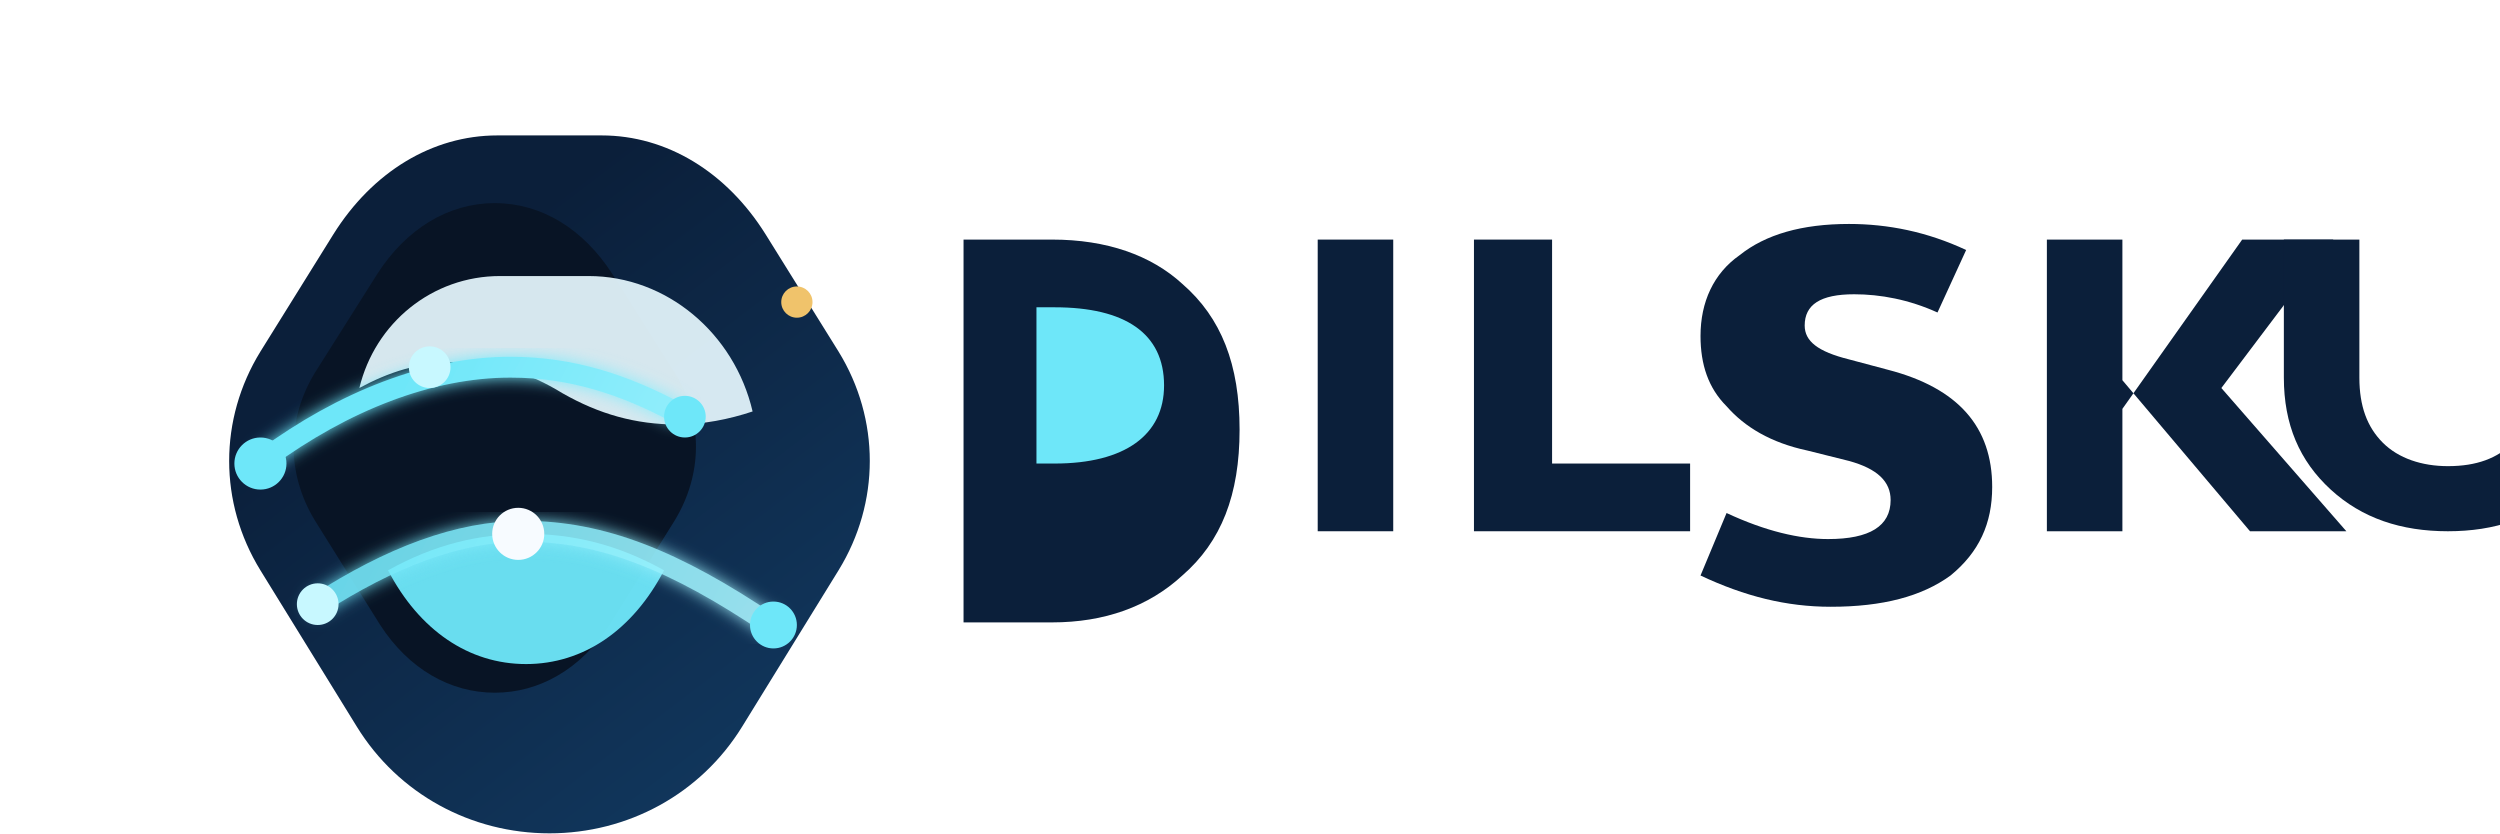
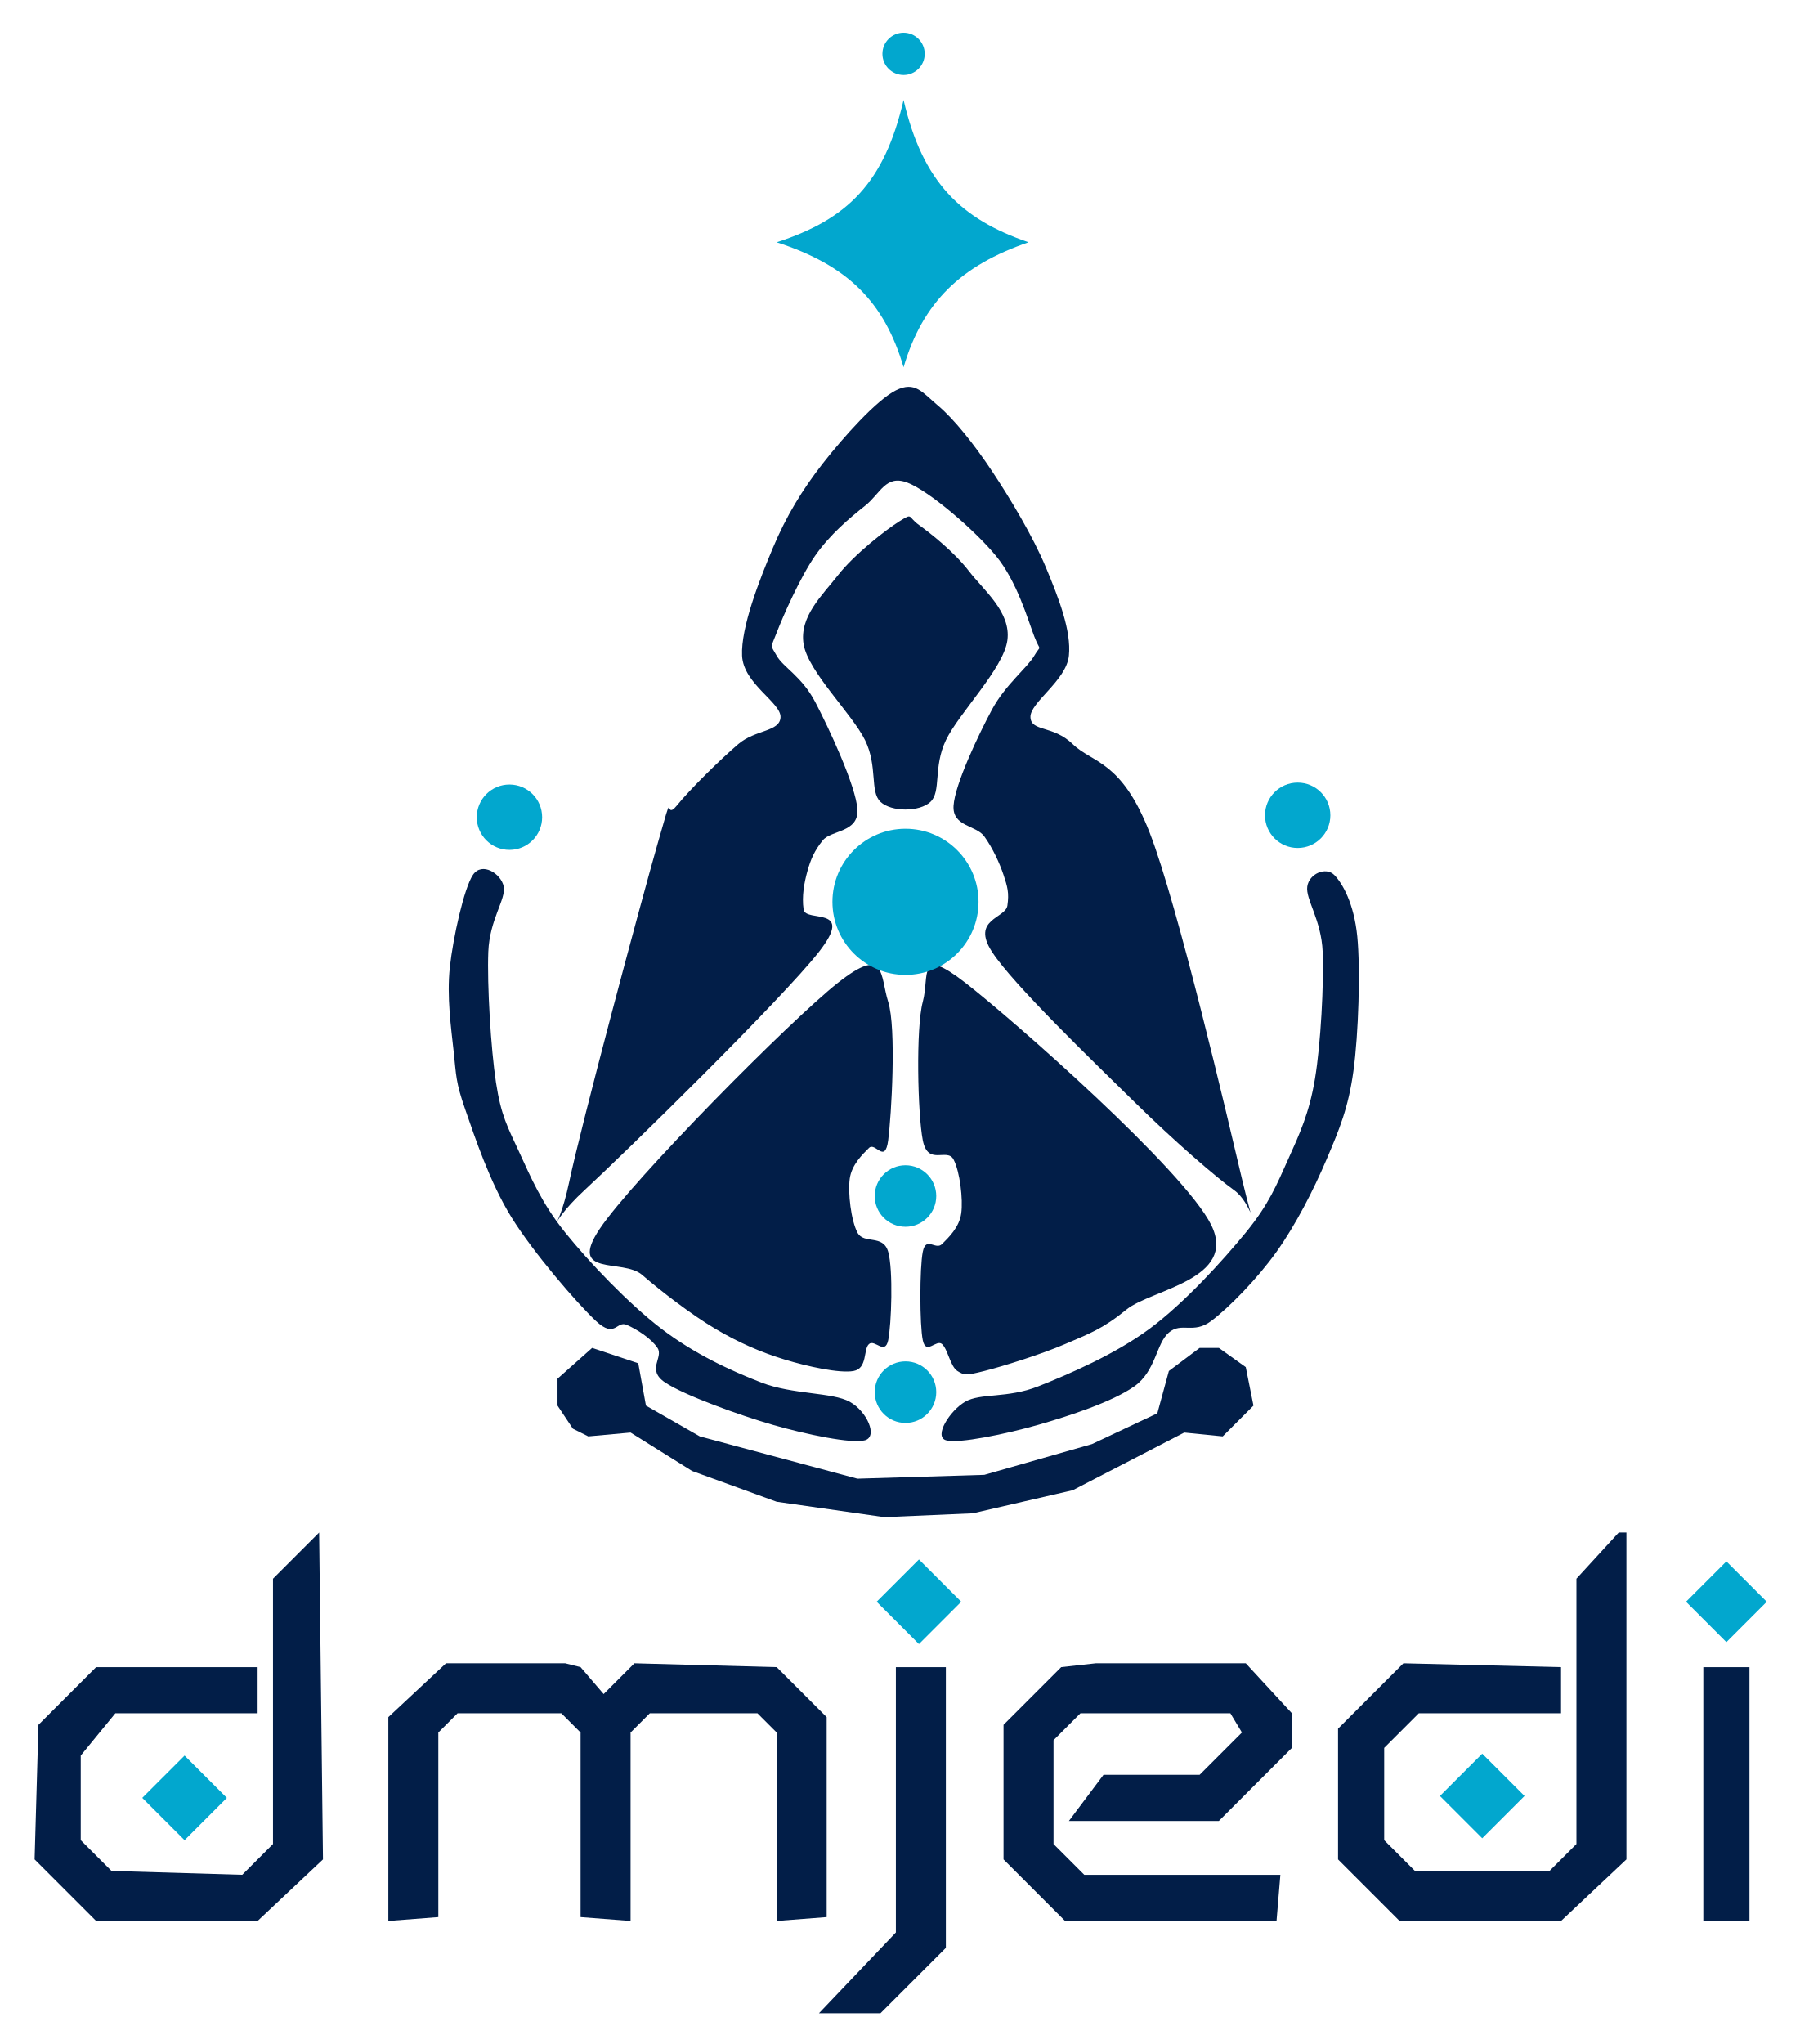
- <svg xmlns="http://www.w3.org/2000/svg" viewBox="0 0 960 320" role="img" aria-labelledby="title desc">
-   <defs>
-     <linearGradient id="cloakGlow" x1="160" y1="40" x2="320" y2="250" gradientUnits="userSpaceOnUse">
-       <stop offset="0" stop-color="#0B1F3A" />
-       <stop offset="1" stop-color="#123B63" />
-     </linearGradient>
-     <linearGradient id="traceGlow" x1="112" y1="92" x2="340" y2="210" gradientUnits="userSpaceOnUse">
-       <stop offset="0" stop-color="#6EE7F9" />
-       <stop offset="1" stop-color="#C8F8FF" />
-     </linearGradient>
-     <filter id="softGlow" x="-20%" y="-20%" width="140%" height="140%">
-       <feGaussianBlur stdDeviation="3" result="blur" />
-       <feMerge>
-         <feMergeNode in="blur" />
-         <feMergeNode in="SourceGraphic" />
-       </feMerge>
-     </filter>
-   </defs>
-   <g transform="translate(54 34)">
-     <path d="M137 18c-25 0-48 14-63 38l-28 45c-16 26-16 58 0 84l37 60c16 26 44 41 74 41s58-15 74-41l37-60c16-26 16-58 0-84l-28-45c-15-24-38-38-63-38z" fill="url(#cloakGlow)" />
-     <path d="M136 44c-18 0-34 10-45 27l-24 38c-11 18-11 39 0 57l25 40c11 17 27 26 44 26s33-9 44-26l25-40c11-18 11-39 0-57l-24-38c-11-17-27-27-45-27z" fill="#081425" />
-     <path d="M138 72c-26 0-48 18-54 43 11-6 23-10 37-10 15 0 28 4 41 12 14 8 28 12 44 12 10 0 20-2 29-5-7-30-33-52-63-52z" fill="#E7F9FF" opacity="0.92" />
-     <path d="M95 185c18-10 35-14 53-14 18 0 35 4 53 14-12 23-31 36-53 36-22 0-41-13-53-36z" fill="#6EE7F9" opacity="0.95" />
-     <path d="M48 142c30-22 63-35 94-35 24 0 44 7 63 17" fill="none" stroke="url(#traceGlow)" stroke-linecap="round" stroke-width="8" filter="url(#softGlow)" />
-     <path d="M68 198c28-18 54-28 79-28 30 0 58 11 95 36" fill="none" stroke="url(#traceGlow)" stroke-linecap="round" stroke-width="8" opacity="0.9" filter="url(#softGlow)" />
-     <circle cx="46" cy="144" r="10" fill="#6EE7F9" />
-     <circle cx="111" cy="107" r="8" fill="#C8F8FF" />
-     <circle cx="209" cy="126" r="8" fill="#6EE7F9" />
-     <circle cx="68" cy="198" r="8" fill="#C8F8FF" />
-     <circle cx="145" cy="171" r="10" fill="#F7FBFF" />
-     <circle cx="243" cy="206" r="9" fill="#6EE7F9" />
-     <circle cx="252" cy="82" r="6" fill="#F0C36B" />
-   </g>
-   <g fill="none" transform="translate(370 92)">
-     <path d="M0 112V0h34c21 0 38 6 50 17 15 13 22 31 22 56s-7 43-22 56c-13 12-30 18-50 18H0z" fill="#0B1F3A" />
-     <path d="M35 26H28v60h7c27 0 42-11 42-30 0-20-15-30-42-30z" fill="#6EE7F9" />
-     <path d="M136 0h29v112h-29z" fill="#0B1F3A" />
-     <path d="M196 112V0h30v86h53v26z" fill="#0B1F3A" />
-     <path d="M374 28c-11-5-22-7-32-7-13 0-19 4-19 12 0 6 5 10 17 13l15 4c27 7 40 22 40 45 0 14-5 25-16 34-11 8-26 12-46 12-17 0-33-4-50-12l10-24c15 7 28 10 39 10 16 0 24-5 24-15 0-7-5-12-16-15l-16-4c-14-3-24-9-31-17-7-7-10-16-10-27 0-13 5-24 15-31 10-8 24-12 42-12 15 0 30 3 45 10z" fill="#0B1F3A" />
-     <path d="M445 112h-29V0h29v65l46-65h35l-43 57 48 55h-37l-49-58z" fill="#0B1F3A" />
-     <path d="M570 112c-18 0-33-5-45-16-12-11-18-25-18-43V0h29v53c0 11 3 19 9 25 6 6 15 9 25 9 11 0 19-3 25-9 6-6 9-14 9-25V0h29v53c0 18-6 32-18 43-12 11-27 16-45 16z" fill="#0B1F3A" />
-     <path d="M675 112V0h29v112z" fill="#0B1F3A" />
-   </g>
+ <svg xmlns="http://www.w3.org/2000/svg" viewBox="156 83 936 1063" role="img" aria-labelledby="title desc">
+   <path fill="#021E48" fill-rule="evenodd" d="M 622 286 C 632.00 281.00 635.67 287.00 644 294 C 652.33 301.00 662.67 314.00 672 328 C 681.33 342.00 693.33 362.00 700 378 C 706.67 394.00 713.33 411.00 712 424 C 710.67 437.00 691.67 448.33 692 456 C 692.33 463.67 703.67 460.00 714 470 C 724.33 480.00 739.33 478.33 754 516 C 768.67 553.67 794.67 665.00 802 696 C 809.33 727.00 807.33 708.67 798 702 C 788.67 695.33 767.00 676.67 746 656 C 725.00 635.33 683.00 595.00 672 578 C 661.00 561.00 679.00 560.67 680 554 C 681.00 547.33 680.00 544.00 678 538 C 676.00 532.00 672.33 524.00 668 518 C 663.67 512.00 651.33 513.00 652 502 C 652.67 491.00 665.00 465.00 672 452 C 679.00 439.00 690.33 430.33 694 424 C 697.67 417.67 697.33 422.67 694 414 C 690.67 405.33 685.00 385.33 674 372 C 663.00 358.67 639.33 338.33 628 334 C 616.67 329.67 614.00 339.67 606 346 C 598.00 352.33 587.67 361.00 580 372 C 572.33 383.00 563.33 403.33 560 412 C 556.67 420.67 556.67 418.00 560 424 C 563.33 430.00 573.00 434.67 580 448 C 587.00 461.33 601.33 492.00 602 504 C 602.67 516.00 588.33 514.67 584 520 C 579.67 525.33 577.67 530.00 576 536 C 574.33 542.00 573.00 549.00 574 556 C 575.00 563.00 601.00 553.67 582 578 C 563.00 602.33 481.67 682.00 460 702 C 438.33 722.00 445.67 728.00 452 698 C 458.33 668.00 488.67 554.67 498 522 C 507.33 489.33 501.00 510.67 508 502 C 515.00 493.33 531.00 477.67 540 470 C 549.00 462.33 561.67 463.67 562 456 C 562.33 448.33 542.67 438.67 542 424 C 541.33 409.33 551.00 384.67 558 368 C 565.00 351.33 573.33 337.67 584 324 C 594.67 310.33 612.00 291.00 622 286 Z     M 624 354 C 631.00 349.67 628.00 351.67 634 356 C 640.00 360.33 652.33 370.00 660 380 C 667.67 390.00 682.00 401.33 680 416 C 678.00 430.67 654.67 454.00 648 468 C 641.33 482.00 645.67 494.67 640 500 C 634.33 505.33 619.67 505.33 614 500 C 608.33 494.67 612.67 481.67 606 468 C 599.33 454.33 576.33 432.33 574 418 C 571.67 403.67 583.67 392.67 592 382 C 600.33 371.33 617.00 358.33 624 354 Z     M 402 538 C 406.67 531.00 416.67 537.33 418 544 C 419.33 550.67 410.67 561.00 410 578 C 409.33 595.00 411.33 628.67 414 646 C 416.67 663.33 420.00 669.00 426 682 C 432.00 695.00 437.67 708.67 450 724 C 462.33 739.33 483.00 761.00 500 774 C 517.00 787.00 535.67 795.67 552 802 C 568.33 808.33 589.00 807.00 598 812 C 607.00 817.00 612.67 830.00 606 832 C 599.33 834.00 575.33 829.00 558 824 C 540.67 819.00 512.00 808.67 502 802 C 492.00 795.33 501.33 789.00 498 784 C 494.67 779.00 487.33 774.33 482 772 C 476.67 769.67 476.00 779.33 466 770 C 456.00 760.67 433.33 734.33 422 716 C 410.67 697.67 403.00 674.33 398 660 C 393.00 645.67 393.33 642.33 392 630 C 390.67 617.67 388.33 601.33 390 586 C 391.67 570.67 397.33 545.00 402 538 Z     M 850 538 C 854.33 542.33 860.33 553.00 862 570 C 863.67 587.00 862.67 620.67 860 640 C 857.33 659.33 852.67 670.33 846 686 C 839.33 701.67 830.00 720.00 820 734 C 810.00 748.00 795.33 763.00 786 770 C 776.67 777.00 770.67 770.33 764 776 C 757.33 781.67 757.33 796.00 746 804 C 734.67 812.00 712.33 819.33 696 824 C 679.67 828.67 654.33 834.00 648 832 C 641.67 830.00 650.00 816.67 658 812 C 666.00 807.33 680.00 810.33 696 804 C 712.00 797.67 736.00 787.33 754 774 C 772.00 760.67 792.00 738.67 804 724 C 816.00 709.33 820.00 699.33 826 686 C 832.00 672.67 837.00 662.00 840 644 C 843.00 626.00 844.67 594.67 844 578 C 843.33 561.33 835.00 550.67 836 544 C 837.00 537.33 845.67 533.67 850 538 Z     M 592 594 C 617.00 574.33 613.67 590.33 618 604 C 622.33 617.67 619.67 663.33 618 676 C 616.33 688.67 611.33 676.67 608 680 C 604.67 683.33 599.00 688.67 598 696 C 597.00 703.33 598.67 717.67 602 724 C 605.33 730.33 615.33 724.67 618 734 C 620.67 743.33 619.67 772.00 618 780 C 616.33 788.00 611.00 779.33 608 782 C 605.00 784.67 607.33 794.67 600 796 C 592.67 797.33 576.00 793.67 564 790 C 552.00 786.33 540.33 781.33 528 774 C 515.67 766.67 500.00 754.67 490 746 C 480.00 737.33 451.00 747.33 468 722 C 485.00 696.67 567.00 613.67 592 594 Z     M 658 594 C 683.00 613.33 772.00 691.67 786 720 C 800.00 748.33 754.67 753.67 742 764 C 729.33 774.33 722.33 776.67 710 782 C 697.67 787.33 677.33 793.67 668 796 C 658.67 798.33 657.67 798.33 654 796 C 650.33 793.67 649.00 784.67 646 782 C 643.00 779.33 637.67 788.00 636 780 C 634.33 772.00 634.33 742.33 636 734 C 637.67 725.67 642.67 733.33 646 730 C 649.33 726.67 655.00 721.33 656 714 C 657.00 706.67 655.33 692.33 652 686 C 648.67 679.67 638.67 689.67 636 676 C 633.33 662.33 632.33 617.67 636 604 C 639.67 590.33 633.00 574.67 658 594 Z" />
+   <path fill="#021E48" fill-rule="evenodd" d="M 464 784 L 488 792 L 492 814 L 520 830 L 602 852 L 668 850 L 724 834 L 758 818 L 764 796 L 780 784 L 790 784 L 804 794 L 808 814 L 792 830 L 772 828 L 714 858 L 662 870 L 616 872 L 560 864 L 516 848 L 484 828 L 462 830 L 454 826 L 446 814 L 446 800 Z     M 322 880 L 324 1050 L 290 1082 L 206 1082 L 174 1050 L 176 980 L 206 950 L 290 950 L 290 974 L 216 974 L 198 996 L 198 1040 L 214 1056 L 282 1058 L 298 1042 L 298 904 Z     M 998 880 L 1002 880 L 1002 1050 L 968 1082 L 884 1082 L 852 1050 L 852 982 L 886 948 L 968 950 L 968 974 L 894 974 L 876 992 L 876 1040 L 892 1056 L 962 1056 L 976 1042 L 976 904 Z     M 388 948 L 450 948 L 458 950 L 470 964 L 486 948 L 560 950 L 586 976 L 586 1080 L 560 1082 L 560 984 L 550 974 L 494 974 L 484 984 L 484 1082 L 458 1080 L 458 984 L 448 974 L 394 974 L 384 984 L 384 1080 L 358 1082 L 358 976 Z     M 726 948 L 804 948 L 828 974 L 828 992 L 790 1030 L 712 1030 L 730 1006 L 780 1006 L 802 984 L 796 974 L 718 974 L 704 988 L 704 1042 L 720 1058 L 822 1058 L 820 1082 L 710 1082 L 678 1050 L 678 980 L 708 950 Z     M 622 950 L 648 950 L 648 1096 L 614 1130 L 582 1130 L 622 1088 Z     M 1042 950 L 1066 950 L 1066 1082 L 1042 1082 Z" />
+   <path fill="#02A7CE" d="M 626 135 C 636 178 656 197 691 209 C 656 221 636 240 626 274 C 616 240 597 221 560 209 C 597 197 616 178 626 135 Z" />
+   <circle fill="#02A7CE" cx="626" cy="111" r="11" />
+   <circle fill="#02A7CE" cx="421" cy="508" r="17" />
+   <circle fill="#02A7CE" cx="831" cy="507" r="17" />
+   <circle fill="#02A7CE" cx="627" cy="552" r="38" />
+   <circle fill="#02A7CE" cx="627" cy="705" r="16" />
+   <circle fill="#02A7CE" cx="627" cy="807" r="16" />
+   <path fill="#02A7CE" d="M 634 894 L 656 916 L 634 938 L 612 916 Z" />
+   <path fill="#02A7CE" d="M 252 996 L 274 1018 L 252 1040 L 230 1018 Z" />
+   <path fill="#02A7CE" d="M 927 995 L 949 1017 L 927 1039 L 905 1017 Z" />
+   <path fill="#02A7CE" d="M 1054 895 L 1075 916 L 1054 937 L 1033 916 Z" />
</svg>
